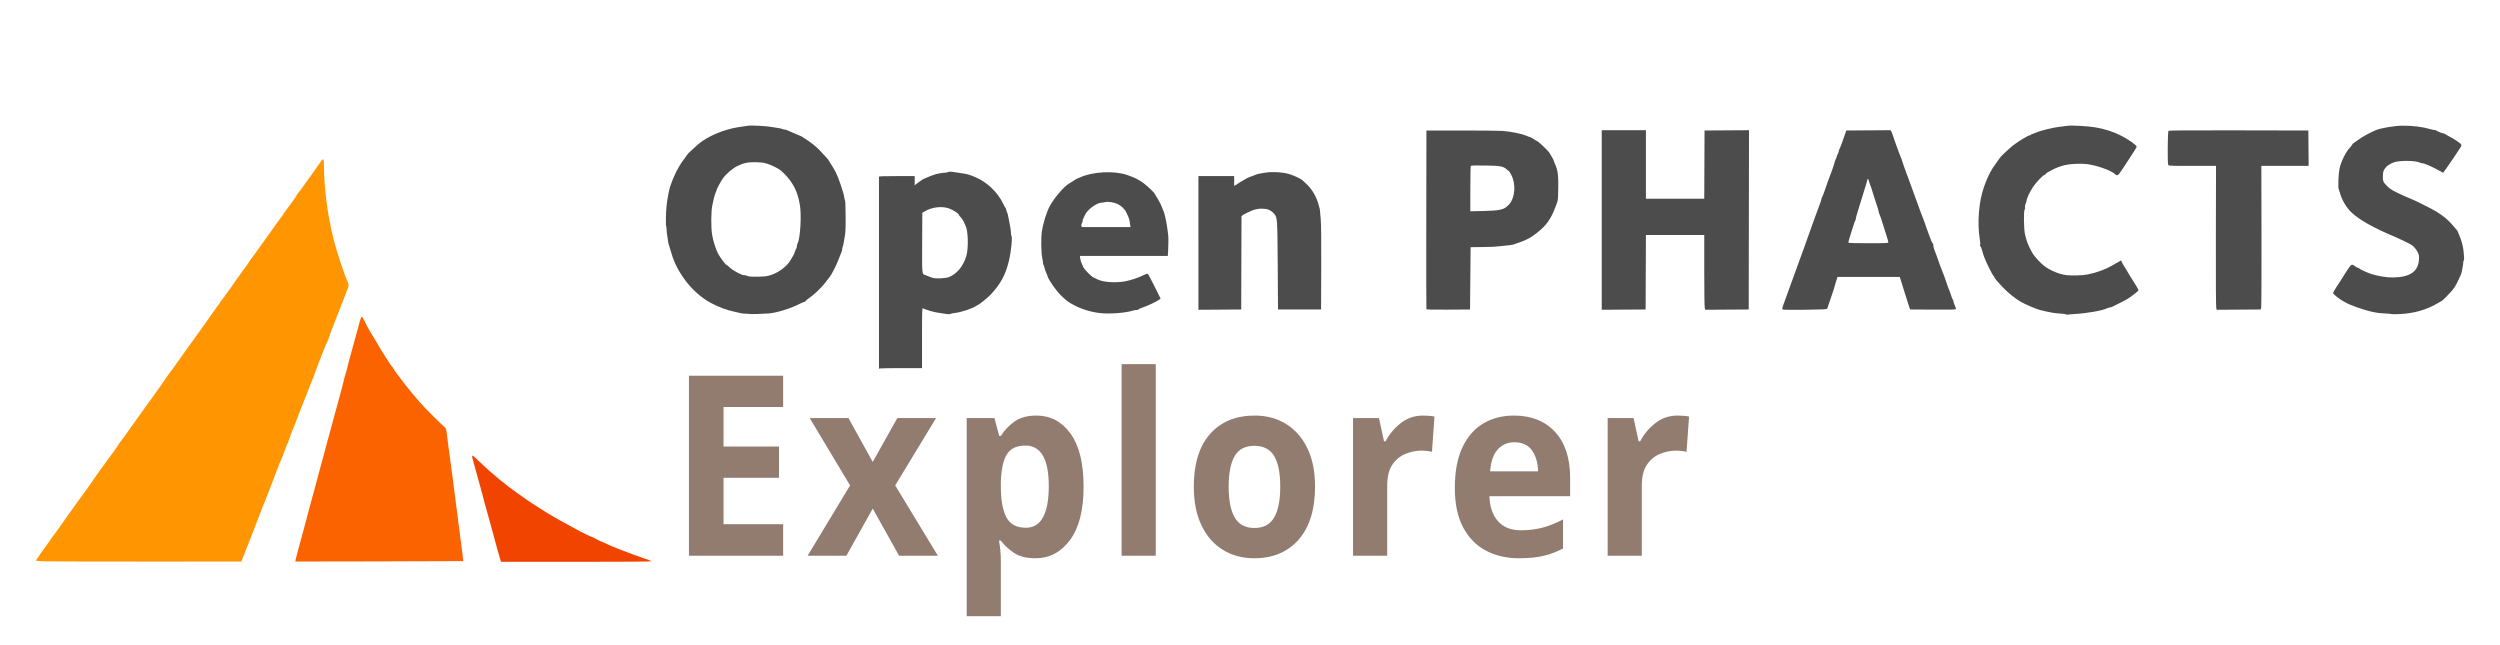
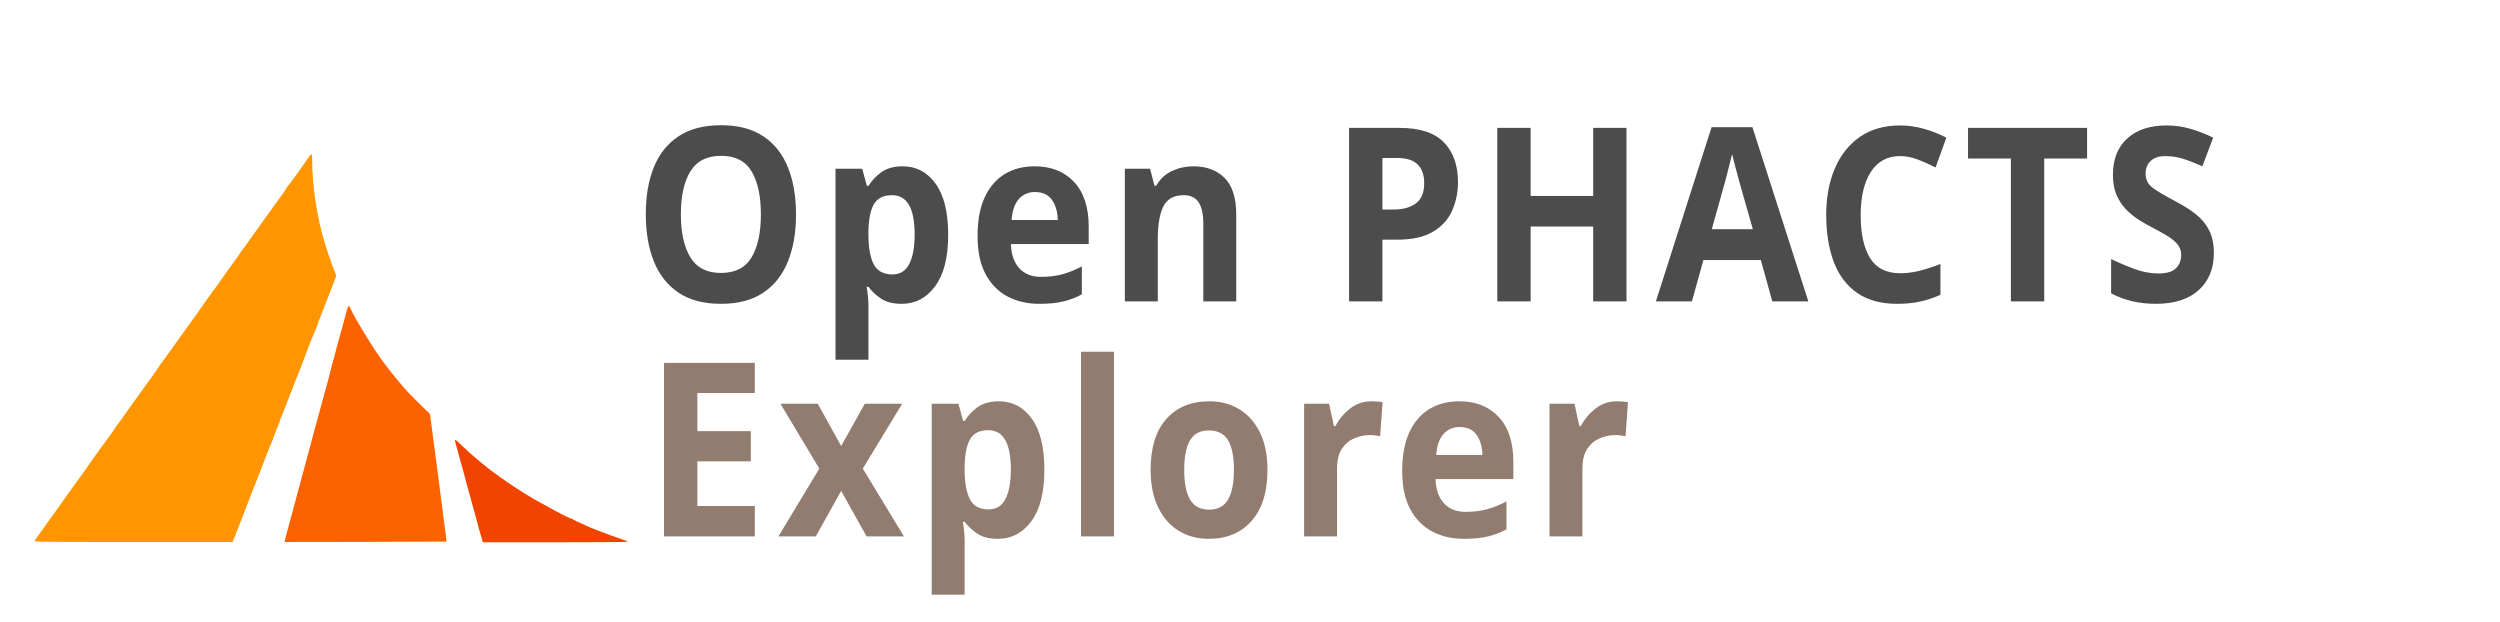
- <svg xmlns="http://www.w3.org/2000/svg" version="1.1" width="696.792" height="179.509" id="svg2">
+ <svg xmlns="http://www.w3.org/2000/svg" version="1.1" width="722.947" height="179.728" id="svg2">
  <defs id="defs4" />
-   <path d="m 244.984,102.734 c -7.9e-4,-0.175 -0.001,-53.293 -6.3e-4,-53.457 6.3e-4,-0.154 1.101,-0.197 4.974,-0.197 l 4.973,0 0.018,0.908 c 0.01,0.499 0.004,1.077 -0.014,1.284 l -0.032,0.376 0.508,-0.376 c 0.28,-0.207 0.765,-0.57 1.08,-0.807 0.314,-0.237 0.678,-0.474 0.808,-0.527 0.13,-0.052 0.592,-0.258 1.026,-0.457 0.434,-0.199 0.967,-0.414 1.184,-0.478 0.217,-0.064 0.608,-0.206 0.868,-0.316 0.543,-0.23 2.329,-0.554 3.05,-0.554 0.268,0 0.668,-0.082 0.89,-0.183 0.302,-0.138 0.666,-0.139 1.468,-0.005 0.586,0.098 1.634,0.256 2.329,0.352 1.477,0.204 1.909,0.328 3.71,1.069 3.284,1.351 6.349,4.306 7.85,7.565 0.209,0.454 0.441,0.864 0.516,0.91 0.075,0.046 0.185,0.314 0.245,0.595 0.06,0.281 0.185,0.653 0.277,0.827 0.092,0.174 0.183,0.458 0.203,0.631 0.02,0.174 0.219,1.168 0.444,2.21 0.224,1.042 0.409,2.263 0.41,2.714 9.5e-4,0.451 0.055,0.853 0.12,0.893 0.344,0.214 -0.052,4.329 -0.667,6.917 -0.943,3.97 -2.365,6.589 -5.202,9.581 -0.703,0.741 -3.125,2.708 -3.335,2.708 -0.043,0 -0.378,0.192 -0.745,0.428 -1.116,0.714 -4.163,1.708 -5.729,1.869 -0.516,0.053 -1.097,0.173 -1.291,0.267 -0.255,0.124 -0.651,0.122 -1.421,-0.006 -0.587,-0.098 -1.6,-0.255 -2.251,-0.349 -1.004,-0.146 -2.992,-0.73 -3.986,-1.172 -0.261,-0.116 -0.276,0.335 -0.276,8.261 l 0,8.384 -5.749,0 c -3.162,0 -5.862,0.043 -5.999,0.096 -0.137,0.053 -0.25,0.07 -0.25,0.04 z m 19.399,-25.47 c 2.238,-0.82 4.074,-3.01 4.945,-5.898 0.627,-2.079 0.525,-6.985 -0.174,-8.361 -0.075,-0.148 -0.304,-0.653 -0.508,-1.121 -0.204,-0.468 -0.603,-1.07 -0.886,-1.337 -0.283,-0.267 -0.515,-0.573 -0.515,-0.679 0,-0.34 -1.724,-1.442 -2.814,-1.799 -2.028,-0.664 -4.588,-0.357 -6.579,0.788 l -0.789,0.454 -0.041,8.25 c -0.044,8.916 -0.052,8.826 0.787,9.068 0.198,0.057 0.673,0.246 1.055,0.419 0.383,0.174 0.987,0.378 1.342,0.453 0.928,0.198 3.369,0.059 4.179,-0.237 z m 311.409,10.347 c -0.079,-0.074 -0.854,-0.174 -1.722,-0.222 -1.408,-0.077 -2.398,-0.254 -5.447,-0.971 -0.992,-0.233 -4.37,-1.682 -5.447,-2.335 -1.655,-1.004 -3.402,-2.4 -4.736,-3.784 -1.668,-1.73 -2.605,-2.841 -2.605,-3.088 0,-0.082 -0.102,-0.234 -0.227,-0.338 -0.296,-0.246 -2.018,-3.718 -2.549,-5.139 -0.227,-0.608 -0.518,-1.531 -0.646,-2.052 -0.128,-0.521 -0.338,-1.006 -0.467,-1.078 -0.163,-0.092 -0.185,-0.189 -0.074,-0.324 0.109,-0.131 0.086,-0.644 -0.072,-1.605 -0.756,-4.611 -0.261,-10.651 1.204,-14.674 1.159,-3.183 1.889,-4.587 3.501,-6.736 0.5,-0.666 0.908,-1.25 0.908,-1.297 0,-0.142 2.701,-2.697 3.552,-3.36 1.45,-1.129 4.339,-2.895 4.735,-2.895 0.12,0 0.258,-0.063 0.306,-0.14 0.048,-0.077 0.273,-0.187 0.5,-0.244 0.227,-0.057 0.708,-0.241 1.067,-0.408 1.081,-0.503 4.658,-1.381 6.421,-1.577 0.909,-0.101 1.967,-0.231 2.351,-0.289 1.065,-0.16 5.551,0.094 7.59,0.429 2.646,0.436 5.014,1.197 7.262,2.334 2.081,1.053 4.354,2.672 4.323,3.081 -0.017,0.225 -0.975,1.735 -3.967,6.252 -1.267,1.913 -1.398,1.991 -2.172,1.291 -1.075,-0.971 -4.934,-2.334 -7.63,-2.695 -1.632,-0.218 -4.706,-0.09 -6.184,0.258 -1.303,0.307 -2.897,0.915 -3.71,1.415 -0.347,0.214 -0.828,0.469 -1.069,0.567 -0.241,0.098 -0.51,0.313 -0.598,0.478 -0.088,0.165 -0.257,0.299 -0.375,0.299 -0.349,0 -2.394,2.148 -3.131,3.288 -1.131,1.75 -1.844,3.287 -1.851,3.989 -10e-4,0.139 -0.117,0.481 -0.257,0.762 -0.148,0.297 -0.218,0.693 -0.166,0.948 0.049,0.247 0.005,0.522 -0.101,0.628 -0.319,0.319 -0.242,5.694 0.1,6.961 0.152,0.564 0.349,1.307 0.436,1.651 0.176,0.69 1.18,2.837 1.751,3.743 0.565,0.896 2.166,2.618 3.128,3.363 1.616,1.252 4.171,2.321 6.155,2.577 1.54,0.198 4.588,0.105 6.002,-0.184 2.599,-0.531 4.897,-1.377 6.963,-2.565 0.555,-0.319 1.308,-0.752 1.674,-0.961 l 0.665,-0.381 0.24,0.523 c 0.242,0.527 0.378,0.759 0.957,1.627 0.174,0.261 0.446,0.723 0.606,1.027 0.16,0.304 0.462,0.82 0.671,1.145 0.209,0.326 0.547,0.858 0.75,1.184 0.203,0.326 0.671,1.068 1.04,1.65 0.369,0.582 0.624,1.133 0.568,1.225 -0.175,0.284 -2.227,1.87 -3.03,2.343 -0.648,0.382 -1.638,0.893 -4.209,2.176 -0.246,0.123 -0.59,0.223 -0.765,0.223 -0.175,0 -0.507,0.098 -0.737,0.217 -1.238,0.643 -5.731,1.429 -9.181,1.607 -1.085,0.056 -2.015,0.127 -2.067,0.159 -0.051,0.031 -0.158,-0.004 -0.237,-0.078 z m -366.837,-0.096 c -0.034,-0.034 -0.519,-0.071 -1.079,-0.084 -0.56,-0.013 -1.196,-0.079 -1.413,-0.146 -0.217,-0.068 -0.999,-0.247 -1.737,-0.398 -2.175,-0.444 -4.401,-1.277 -6.677,-2.499 -2.82,-1.513 -5.644,-4.129 -7.662,-7.097 -1.772,-2.606 -2.709,-4.649 -3.598,-7.845 -0.205,-0.738 -0.421,-1.448 -0.479,-1.579 -0.058,-0.13 -0.093,-0.295 -0.077,-0.366 0.016,-0.071 -0.079,-0.746 -0.211,-1.5 -0.132,-0.754 -0.24,-1.696 -0.24,-2.094 -2.9e-4,-0.398 -0.047,-0.77 -0.104,-0.827 -0.151,-0.151 -0.089,-3.885 0.094,-5.63 0.223,-2.133 0.787,-5.019 1.134,-5.803 0.163,-0.368 0.297,-0.731 0.297,-0.806 0,-0.075 0.322,-0.873 0.715,-1.772 0.791,-1.809 1.795,-3.517 2.918,-4.966 0.406,-0.523 0.767,-1.023 0.802,-1.111 0.056,-0.139 0.781,-0.822 2.827,-2.665 2.48,-2.233 7.311,-4.302 11.446,-4.902 0.955,-0.138 2.1,-0.306 2.545,-0.372 1.077,-0.161 5.116,0.061 6.91,0.38 0.791,0.141 1.615,0.276 1.832,0.301 0.217,0.025 0.595,0.125 0.839,0.223 0.244,0.097 0.603,0.177 0.797,0.177 0.194,0 0.42,0.057 0.503,0.126 0.082,0.07 0.576,0.289 1.097,0.487 0.521,0.198 1.196,0.489 1.5,0.645 0.304,0.156 0.729,0.338 0.944,0.403 0.215,0.066 0.571,0.24 0.789,0.388 0.219,0.148 0.717,0.475 1.107,0.728 1.372,0.887 2.615,1.884 3.597,2.884 1.242,1.265 2.719,2.942 2.719,3.087 0,0.06 0.292,0.54 0.65,1.066 0.357,0.526 0.92,1.499 1.25,2.162 0.719,1.443 2.145,5.624 2.295,6.731 0.059,0.434 0.15,0.86 0.201,0.947 0.146,0.248 0.178,1.001 0.206,4.973 0.021,2.963 -0.029,4.012 -0.252,5.21 -0.153,0.825 -0.298,1.677 -0.322,1.894 -0.024,0.217 -0.123,0.595 -0.22,0.839 -0.097,0.244 -0.177,0.618 -0.177,0.831 0,0.213 -0.07,0.51 -0.156,0.661 -0.086,0.151 -0.443,1.043 -0.793,1.983 -0.35,0.94 -0.92,2.207 -1.265,2.816 -0.345,0.609 -0.628,1.142 -0.628,1.183 0,0.159 -1.047,1.607 -2.079,2.874 -1.174,1.442 -3.061,3.209 -4.339,4.066 -0.448,0.3 -0.854,0.649 -0.903,0.777 -0.049,0.127 -0.197,0.231 -0.329,0.231 -0.132,0 -0.863,0.313 -1.623,0.695 -2.415,1.214 -6.174,2.362 -8.329,2.543 -1.34,0.113 -5.249,0.222 -5.322,0.149 z m 6.029,-10.9 c 2.087,-0.696 4.359,-2.41 5.271,-3.976 0.099,-0.17 0.41,-0.691 0.691,-1.159 0.281,-0.468 0.512,-0.94 0.513,-1.05 7.8e-4,-0.11 0.084,-0.358 0.184,-0.553 0.398,-0.769 0.449,-0.915 0.449,-1.274 0,-0.205 0.116,-0.606 0.259,-0.891 0.706,-1.414 1.066,-7.77 0.598,-10.538 -0.635,-3.751 -1.835,-6.183 -4.279,-8.669 -1.011,-1.028 -1.507,-1.391 -2.735,-1.998 -1.962,-0.971 -3.025,-1.24 -5.131,-1.3 -2.177,-0.062 -3.508,0.198 -5.198,1.016 -1.401,0.678 -3.123,2.134 -4.104,3.471 -0.588,0.802 -1.828,3.122 -1.828,3.422 0,0.098 -0.107,0.392 -0.238,0.654 -0.131,0.262 -0.347,0.966 -0.48,1.564 -0.133,0.598 -0.318,1.427 -0.41,1.843 -0.379,1.708 -0.408,6.285 -0.053,8.337 0.288,1.665 0.982,3.864 1.618,5.124 0.527,1.044 2.17,3.229 2.429,3.229 0.091,0 0.495,0.33 0.899,0.733 0.76,0.759 3.391,2.161 3.931,2.094 0.152,-0.019 0.408,0.023 0.57,0.092 0.712,0.307 1.424,0.374 3.496,0.326 1.923,-0.044 2.384,-0.109 3.548,-0.497 z m 451.673,10.934 c -0.041,-0.038 -0.856,-0.116 -1.811,-0.174 -2.008,-0.122 -2.223,-0.151 -4.032,-0.545 -2.082,-0.454 -6.153,-1.916 -7.098,-2.55 -0.13,-0.087 -0.45,-0.26 -0.71,-0.384 -0.729,-0.346 -2.678,-1.895 -2.731,-2.171 -0.026,-0.135 0.324,-0.804 0.777,-1.487 1.051,-1.582 1.726,-2.635 2.262,-3.531 0.452,-0.754 0.914,-1.443 1.613,-2.408 0.482,-0.665 0.716,-0.668 1.581,-0.02 0.276,0.207 0.61,0.376 0.741,0.376 0.131,0 0.288,0.08 0.348,0.178 0.145,0.234 2.089,1.125 3.363,1.542 1.812,0.592 4.236,0.977 6.016,0.955 4.678,-0.057 6.999,-1.628 7.222,-4.888 0.076,-1.112 0.042,-1.336 -0.323,-2.107 -0.432,-0.913 -1.228,-1.813 -1.958,-2.213 -0.838,-0.46 -3.443,-1.714 -4.308,-2.074 -5.924,-2.466 -9.832,-4.647 -12.132,-6.77 -1.392,-1.285 -2.665,-3.346 -3.178,-5.145 -0.186,-0.651 -0.393,-1.291 -0.461,-1.421 -0.225,-0.432 -0.077,-4.278 0.219,-5.683 0.427,-2.029 1.86,-4.892 3.001,-5.998 0.304,-0.295 0.554,-0.625 0.554,-0.734 0,-0.108 0.167,-0.29 0.371,-0.403 0.204,-0.113 0.861,-0.579 1.46,-1.035 0.891,-0.679 3.139,-1.906 4.72,-2.577 1.422,-0.603 5.304,-1.251 7.498,-1.251 3.012,0 5.46,0.31 7.785,0.986 0.591,0.172 1.117,0.269 1.17,0.217 0.052,-0.052 0.196,-0.013 0.319,0.09 0.306,0.254 1.954,0.915 2.283,0.916 0.147,4e-4 0.311,0.072 0.364,0.158 0.053,0.087 0.537,0.372 1.075,0.633 1.137,0.553 3.084,1.859 3.311,2.221 0.109,0.173 0.09,0.373 -0.062,0.654 -0.23,0.426 -3.41,5.136 -4.087,6.053 -0.217,0.294 -0.503,0.686 -0.635,0.871 l -0.241,0.336 -0.864,-0.488 c -2.238,-1.263 -4.631,-2.295 -5.105,-2.2 -0.099,0.02 -0.322,-0.042 -0.496,-0.138 -1.134,-0.625 -5.74,-0.671 -7.314,-0.072 -0.463,0.176 -0.95,0.41 -1.082,0.52 -0.133,0.11 -0.391,0.275 -0.573,0.366 -0.183,0.091 -0.545,0.468 -0.805,0.838 -0.377,0.537 -0.486,0.879 -0.538,1.692 -0.108,1.704 0.032,2.083 1.177,3.196 1.009,0.98 1.372,1.188 4.952,2.84 0.564,0.261 1.204,0.526 1.421,0.589 0.692,0.202 6.064,2.877 7.278,3.623 1.907,1.173 3.298,2.308 4.37,3.566 0.555,0.651 1.146,1.336 1.311,1.522 0.166,0.186 0.302,0.388 0.302,0.448 0,0.061 0.22,0.583 0.488,1.162 0.576,1.242 1.089,3.196 1.188,4.523 0.039,0.522 0.097,1.251 0.129,1.62 0.032,0.369 -0.006,0.711 -0.084,0.759 -0.078,0.048 -0.143,0.35 -0.145,0.671 -10e-4,0.321 -0.107,1.028 -0.236,1.573 -0.128,0.544 -0.223,1.042 -0.21,1.105 0.013,0.063 -0.102,0.399 -0.255,0.747 -1.395,3.16 -1.823,3.824 -3.718,5.755 -0.771,0.785 -1.433,1.428 -1.473,1.428 -0.04,0 -0.555,0.293 -1.145,0.652 -3.061,1.86 -6.797,2.924 -10.804,3.078 -1.088,0.042 -2.012,0.045 -2.052,0.007 z m -359.787,-0.263 c -2.542,-0.252 -5.112,-0.996 -7.262,-2.102 -1.782,-0.917 -2.214,-1.23 -3.848,-2.79 -1.335,-1.274 -3.49,-4.339 -3.765,-5.355 -0.085,-0.312 -0.284,-0.816 -0.443,-1.12 -0.159,-0.304 -0.33,-0.801 -0.38,-1.105 -0.05,-0.304 -0.197,-0.755 -0.326,-1.003 -0.129,-0.248 -0.2,-0.508 -0.156,-0.578 0.043,-0.07 -0.034,-0.613 -0.172,-1.207 -0.341,-1.466 -0.413,-5.687 -0.129,-7.552 0.341,-2.238 1.295,-5.315 2.154,-6.946 1.188,-2.256 4.114,-5.692 5.408,-6.35 0.26,-0.132 0.811,-0.481 1.224,-0.774 0.413,-0.293 0.79,-0.533 0.839,-0.533 0.049,0 0.493,-0.186 0.986,-0.413 3.533,-1.626 9.478,-1.941 13.133,-0.696 2.104,0.717 3.335,1.335 4.678,2.35 1.134,0.857 3.058,2.716 3.058,2.953 0,0.054 0.134,0.287 0.298,0.517 0.264,0.372 0.968,1.588 1.293,2.235 0.066,0.13 0.271,0.628 0.457,1.105 0.186,0.478 0.402,1.01 0.48,1.184 0.26,0.575 0.935,3.927 1.033,5.131 0.053,0.651 0.133,1.291 0.176,1.421 0.077,0.229 0.051,3.295 -0.038,4.42 -0.024,0.304 -0.049,0.712 -0.056,0.908 l -0.013,0.355 -12.257,0 -12.257,0 0.095,0.694 c 0.09,0.654 0.282,1.19 0.878,2.444 0.325,0.683 2.117,2.508 2.76,2.81 0.271,0.127 0.742,0.365 1.046,0.527 1.583,0.847 5.188,1.106 7.937,0.571 1.599,-0.311 3.675,-1.014 5.029,-1.702 0.518,-0.263 1.032,-0.444 1.142,-0.401 0.11,0.042 0.967,1.623 1.904,3.513 l 1.703,3.436 -0.349,0.263 c -0.754,0.569 -3.606,1.906 -4.915,2.305 -0.402,0.122 -0.816,0.325 -0.919,0.45 -0.104,0.125 -0.288,0.189 -0.41,0.142 -0.122,-0.047 -0.597,0.028 -1.054,0.166 -2.182,0.658 -6.296,0.992 -8.962,0.728 z m 8.138,-24.55 c -0.047,-0.304 -0.128,-0.819 -0.178,-1.145 -0.095,-0.61 -0.316,-1.2 -0.891,-2.375 -0.458,-0.936 -1.463,-1.903 -2.452,-2.358 -1.056,-0.486 -2.719,-0.733 -3.491,-0.519 -0.315,0.087 -0.779,0.159 -1.031,0.16 -1.175,0.002 -3.702,1.794 -4.422,3.136 -0.567,1.056 -0.886,1.837 -0.82,2.009 0.04,0.103 -0.036,0.342 -0.168,0.53 -0.145,0.207 -0.202,0.495 -0.143,0.729 l 0.097,0.386 6.793,0 6.793,0 -0.086,-0.553 z m 181.842,23.523 c -0.217,-0.164 -0.181,-0.289 0.99,-3.473 0.224,-0.608 0.71,-1.958 1.082,-3 0.371,-1.042 1.225,-3.386 1.896,-5.21 0.671,-1.823 1.536,-4.203 1.922,-5.289 0.631,-1.775 1.807,-5.07 2.565,-7.183 0.315,-0.879 1.41,-3.865 1.998,-5.45 0.21,-0.566 0.382,-1.138 0.382,-1.271 0,-0.133 0.065,-0.309 0.145,-0.391 0.08,-0.082 0.39,-0.86 0.69,-1.729 0.927,-2.687 1.259,-3.613 1.467,-4.105 0.398,-0.938 1.329,-3.636 1.335,-3.868 0.003,-0.13 0.143,-0.521 0.31,-0.868 0.168,-0.347 0.307,-0.723 0.31,-0.834 0.002,-0.112 0.105,-0.36 0.227,-0.553 0.122,-0.192 0.272,-0.598 0.334,-0.902 0.062,-0.304 0.176,-0.631 0.253,-0.728 0.077,-0.096 0.436,-1.02 0.796,-2.052 0.361,-1.033 0.745,-2.126 0.853,-2.43 l 0.197,-0.553 6.152,-0.041 6.152,-0.041 0.231,0.357 c 0.127,0.196 0.283,0.57 0.347,0.831 0.064,0.26 0.428,1.326 0.81,2.368 0.382,1.042 0.874,2.392 1.094,3 0.22,0.608 0.47,1.228 0.557,1.379 0.087,0.151 0.157,0.351 0.157,0.445 0,0.17 1.08,3.211 1.807,5.089 0.209,0.539 1.172,3.182 2.14,5.874 0.969,2.692 1.889,5.178 2.047,5.526 0.157,0.347 0.323,0.774 0.368,0.947 0.105,0.399 0.708,2.107 0.892,2.526 0.076,0.174 0.334,0.884 0.573,1.579 0.239,0.695 0.565,1.41 0.725,1.59 0.16,0.18 0.251,0.368 0.201,0.418 -0.113,0.113 0.186,1.246 0.552,2.091 0.152,0.35 0.365,0.921 0.474,1.268 0.34,1.083 1.449,4.085 1.662,4.499 0.112,0.217 0.471,1.212 0.798,2.21 0.327,0.999 0.691,2.008 0.809,2.242 0.117,0.235 0.393,0.996 0.613,1.691 0.22,0.695 0.468,1.307 0.552,1.359 0.084,0.052 0.154,0.25 0.154,0.44 10e-4,0.19 0.171,0.696 0.379,1.125 0.207,0.428 0.341,0.873 0.297,0.988 -0.065,0.17 -1.266,0.202 -6.412,0.168 l -6.332,-0.041 -0.273,-0.71 c -0.15,-0.391 -0.739,-2.252 -1.309,-4.136 -0.57,-1.884 -1.104,-3.607 -1.188,-3.828 l -0.153,-0.403 -8.666,0 -8.666,0 -0.519,1.618 c -0.285,0.89 -0.529,1.726 -0.542,1.858 -0.013,0.132 -0.071,0.318 -0.13,0.413 -0.059,0.096 -0.431,1.195 -0.827,2.444 -0.396,1.249 -0.778,2.377 -0.849,2.507 -0.111,0.202 -1.021,0.248 -6.176,0.316 -3.91,0.051 -6.119,0.023 -6.254,-0.079 z m 29.463,-18.746 c -10e-6,-0.151 -0.173,-0.791 -0.385,-1.421 -0.212,-0.63 -0.711,-2.212 -1.108,-3.514 -0.398,-1.302 -0.828,-2.569 -0.957,-2.815 -0.128,-0.246 -0.234,-0.566 -0.235,-0.71 -0.003,-0.248 -0.578,-2.164 -0.911,-3.027 -0.083,-0.216 -0.276,-0.82 -0.428,-1.341 -0.384,-1.319 -1.03,-3.267 -1.179,-3.557 -0.068,-0.133 -0.174,-0.471 -0.236,-0.75 -0.107,-0.489 -0.402,-0.716 -0.402,-0.31 0,0.109 -0.216,0.873 -0.48,1.697 -0.264,0.824 -0.579,1.854 -0.699,2.288 -0.121,0.434 -0.654,2.158 -1.185,3.831 -0.531,1.673 -0.926,3.107 -0.877,3.186 0.049,0.079 0.023,0.185 -0.058,0.235 -0.081,0.05 -0.335,0.712 -0.566,1.471 -0.231,0.759 -0.672,2.153 -0.98,3.096 -0.357,1.091 -0.502,1.752 -0.399,1.816 0.089,0.055 2.62,0.1 5.624,0.1 5.086,0 5.462,-0.019 5.462,-0.275 z m -192.289,0.198 0,-18.631 4.973,0 4.973,0 0.019,1.224 c 0.01,0.673 0.006,1.315 -0.009,1.427 -0.015,0.112 0.314,-0.041 0.731,-0.339 0.67,-0.479 1.235,-0.824 2.337,-1.429 0.174,-0.095 0.422,-0.242 0.553,-0.325 0.13,-0.084 0.699,-0.312 1.263,-0.509 0.564,-0.196 1.168,-0.424 1.342,-0.506 0.174,-0.082 0.564,-0.187 0.868,-0.233 0.304,-0.046 0.979,-0.161 1.5,-0.254 2.12,-0.38 5.523,-0.114 7.341,0.573 1.431,0.541 2.705,1.17 3.079,1.52 0.174,0.163 0.681,0.63 1.127,1.039 1.539,1.408 2.871,3.686 3.384,5.785 0.085,0.347 0.196,0.738 0.248,0.868 0.114,0.288 0.134,0.467 0.36,3.157 0.118,1.405 0.164,6.059 0.135,13.656 l -0.044,11.525 -5.999,0 -5.999,0 -0.084,-12.235 c -0.093,-13.514 -0.083,-13.386 -1.076,-14.546 -0.527,-0.616 -1.58,-1.21 -2.186,-1.234 -0.157,-0.006 -0.568,-0.039 -0.914,-0.074 -0.802,-0.079 -2.115,0.133 -2.88,0.466 -1.668,0.726 -2.364,1.072 -2.686,1.334 l -0.354,0.289 -0.04,13 -0.04,13 -5.96,0.041 -5.96,0.041 0,-18.631 z m 63.538,18.432 c -0.042,-0.11 -0.058,-11.353 -0.035,-24.985 l 0.041,-24.786 9.709,0 c 5.34,0 10.455,0.05 11.367,0.112 2.497,0.168 5.502,0.78 6.905,1.405 0.368,0.164 0.751,0.298 0.852,0.298 0.1,0 0.557,0.249 1.015,0.553 0.458,0.304 0.892,0.553 0.964,0.553 0.219,0 3.114,2.7 3.367,3.141 0.13,0.226 0.468,0.786 0.75,1.243 0.282,0.457 0.513,0.899 0.513,0.982 0,0.083 0.17,0.526 0.377,0.984 0.762,1.684 0.968,3.089 0.933,6.359 -0.031,2.904 -0.077,3.685 -0.247,4.184 -1.353,3.965 -2.471,5.875 -4.521,7.722 -2.122,1.912 -3.844,2.937 -6.251,3.721 -0.695,0.226 -1.405,0.473 -1.579,0.548 -0.174,0.075 -1.275,0.219 -2.447,0.319 -1.172,0.1 -2.309,0.212 -2.526,0.248 -0.217,0.037 -1.851,0.086 -3.631,0.109 l -3.236,0.042 -0.079,8.683 -0.079,8.683 -6.043,0.041 c -4.75,0.033 -6.059,-10e-4 -6.119,-0.158 z M 417.776,58.518 c 1.415,-0.289 1.895,-0.548 2.795,-1.51 1.712,-1.83 2.009,-5.659 0.642,-8.283 -0.305,-0.586 -0.605,-1.066 -0.665,-1.066 -0.06,0 -0.35,-0.215 -0.644,-0.477 -0.955,-0.852 -1.707,-0.985 -5.983,-1.051 -3.011,-0.047 -3.884,-0.016 -3.984,0.142 -0.07,0.111 -0.129,2.995 -0.131,6.409 l -0.002,6.207 3.434,-0.073 c 2.057,-0.044 3.877,-0.164 4.539,-0.299 z m 28.654,2.799 0,-25.025 6.157,0 6.157,0 0,9.551 0,9.551 8.129,0 8.129,0 0.041,-9.512 0.041,-9.512 6.197,-0.041 6.197,-0.041 -0.04,24.985 -0.04,24.985 -6.042,0.041 -6.042,0.041 -0.155,-0.407 c -0.095,-0.25 -0.155,-4.265 -0.155,-10.421 l 0,-10.015 -8.129,0 -8.129,0 -0.041,10.38 -0.041,10.38 -6.118,0.041 -6.118,0.041 0,-25.025 z m 171.286,24.612 c -0.102,-0.268 -0.142,-7.304 -0.115,-20.052 l 0.042,-19.639 -6.586,2e-5 c -6.319,1e-5 -6.592,-0.013 -6.747,-0.301 -0.221,-0.413 -0.147,-9.253 0.08,-9.48 0.115,-0.115 6.141,-0.154 19.576,-0.126 l 19.41,0.04 0.042,4.934 0.042,4.934 -6.593,-1e-5 -6.593,-10e-6 0.042,19.505 c 0.023,10.728 -0.017,19.733 -0.089,20.01 l -0.131,0.505 -6.111,0.041 -6.111,0.041 -0.157,-0.413 z" id="path3168" style="fill:#4c4c4c;fill-opacity:1" />
-   <g transform="matrix(0.4556431,0,0,0.4556431,-12.20048,-136.4935)" id="layer1-9">
+   <text xml:space="preserve" style="font-size:67.006px;font-style:normal;font-weight:bold;line-height:125%;letter-spacing:2.87px;word-spacing:-15.89px;fill:#4c4c4c;fill-opacity:1;stroke:none;font-family:Sans;-inkscape-font-specification:Sans Bold" x="191.961" y="83.104" id="text3015-2" transform="scale(0.9535219,1.048744)">
+     <tspan id="tspan3017-3" x="191.961" y="83.104">Open PHACTS</tspan>
+   </text>
+   <g transform="matrix(0.4556431,0,0,0.4556431,-12.20048,-136.274)" id="layer1-9">
    <g id="g3106">
      <path d="m 53.254,642.903 c -2.492,-0.105 -4.531,-0.291 -4.531,-0.414 0,-0.263 4.585,-6.825 6.697,-9.585 0.808,-1.056 1.814,-2.496 2.235,-3.201 0.421,-0.705 1.064,-1.615 1.429,-2.024 0.659,-0.739 3.377,-4.519 6.358,-8.841 0.859,-1.246 2.029,-2.893 2.6,-3.66 0.571,-0.767 1.917,-2.649 2.993,-4.182 1.076,-1.534 2.422,-3.416 2.991,-4.182 0.569,-0.767 1.383,-1.882 1.808,-2.479 0.425,-0.597 1.714,-2.38 2.864,-3.962 3.195,-4.396 4.229,-5.866 6.255,-8.894 1.026,-1.534 2.548,-3.686 3.382,-4.784 0.834,-1.098 1.909,-2.55 2.388,-3.228 0.479,-0.678 1.734,-2.399 2.788,-3.825 3.528,-4.772 5.048,-6.929 5.887,-8.356 0.458,-0.779 1.248,-1.887 1.754,-2.462 0.507,-0.575 1.405,-1.751 1.996,-2.614 0.591,-0.863 1.527,-2.215 2.079,-3.006 1.068,-1.528 10.719,-14.998 12.496,-17.441 0.581,-0.798 1.893,-2.602 2.917,-4.008 3.78,-5.193 6.517,-9.107 6.991,-10.002 0.268,-0.506 0.896,-1.411 1.394,-2.01 1.026,-1.235 7.07,-9.608 10.142,-14.051 1.474,-2.131 3.978,-5.601 7.478,-10.364 1.434,-1.951 3.828,-5.299 5.32,-7.439 1.492,-2.14 3.496,-5.014 4.455,-6.387 0.958,-1.373 2.488,-3.463 3.398,-4.646 0.911,-1.183 1.656,-2.295 1.656,-2.472 0,-0.177 0.288,-0.582 0.641,-0.901 0.352,-0.319 1.699,-2.108 2.992,-3.975 1.294,-1.867 3.046,-4.336 3.895,-5.487 0.849,-1.15 1.815,-2.536 2.148,-3.079 0.333,-0.543 2.309,-3.288 4.391,-6.099 2.082,-2.811 3.87,-5.347 3.972,-5.634 0.102,-0.288 0.536,-0.915 0.963,-1.394 0.427,-0.479 1.463,-1.865 2.302,-3.08 1.973,-2.857 2.939,-4.211 9.018,-12.627 2.78,-3.848 5.211,-7.26 5.402,-7.581 0.192,-0.321 0.937,-1.312 1.656,-2.202 0.719,-0.89 1.307,-1.733 1.307,-1.872 0,-0.14 0.431,-0.767 0.958,-1.394 0.527,-0.627 1.9,-2.497 3.05,-4.156 1.15,-1.659 2.523,-3.58 3.05,-4.269 0.527,-0.689 0.958,-1.41 0.958,-1.601 0,-0.192 0.588,-1.018 1.307,-1.835 0.719,-0.818 2.013,-2.523 2.875,-3.789 0.863,-1.267 2.666,-3.777 4.008,-5.578 1.342,-1.801 3.302,-4.561 4.357,-6.133 4.006,-5.971 4.181,-6.025 4.186,-1.302 0.015,16.291 3,36.411 7.717,52.019 1.258,4.164 3.692,11.57 4.122,12.547 0.169,0.383 0.498,1.324 0.73,2.091 0.233,0.767 0.814,2.255 1.292,3.307 1.383,3.044 1.51,3.768 0.906,5.186 -0.52,1.222 -3.337,8.489 -4.679,12.07 -0.884,2.361 -1.586,4.163 -4.48,11.502 -1.361,3.45 -2.474,6.49 -2.475,6.754 -3.5e-4,0.264 -0.489,1.519 -1.087,2.788 -0.597,1.27 -1.208,2.622 -1.356,3.005 -2.836,7.303 -3.575,9.159 -3.851,9.667 -0.181,0.333 -0.329,0.764 -0.329,0.957 0,0.282 -3.31,9.026 -4.554,12.03 -0.159,0.383 -0.611,1.52 -1.004,2.527 -0.394,1.006 -1.038,2.653 -1.431,3.66 -0.394,1.006 -0.86,2.143 -1.037,2.527 -0.177,0.383 -0.659,1.638 -1.072,2.788 -0.413,1.15 -1.027,2.719 -1.364,3.485 -0.337,0.767 -1.197,2.963 -1.911,4.879 -1.827,4.908 -3.234,8.469 -4.026,10.191 -0.374,0.813 -0.68,1.697 -0.68,1.964 0,0.268 -0.234,0.936 -0.521,1.485 -0.286,0.549 -0.522,1.241 -0.523,1.539 -0.001,0.297 -0.149,0.689 -0.328,0.871 -0.319,0.324 -0.933,1.871 -3.37,8.477 -0.663,1.797 -1.435,3.596 -1.717,3.999 -0.282,0.403 -0.518,0.971 -0.524,1.264 -0.007,0.293 -0.315,1.16 -0.685,1.927 -0.37,0.767 -0.679,1.512 -0.685,1.655 -0.007,0.144 -1.121,3.124 -2.477,6.622 -3.189,8.228 -3.47,8.946 -3.991,10.195 -0.24,0.575 -0.549,1.438 -0.686,1.917 -0.137,0.479 -0.442,1.185 -0.679,1.568 -0.236,0.383 -0.52,1.011 -0.631,1.394 -0.111,0.383 -0.508,1.481 -0.882,2.44 -0.625,1.601 -1.59,4.099 -7.205,18.647 -1.073,2.78 -2.182,5.548 -2.464,6.152 -0.282,0.604 -0.514,1.318 -0.514,1.586 0,0.268 -0.138,0.637 -0.306,0.819 -0.168,0.182 -0.621,1.194 -1.007,2.248 l -0.701,1.917 -58.331,0.017 c -32.082,0.009 -60.37,-0.069 -62.862,-0.174 z" id="path3104" style="fill:#ff9500;fill-opacity:1" />
      <path d="m 207.587,642.015 c 0.089,-0.575 0.583,-2.536 1.099,-4.357 0.515,-1.821 1.307,-4.723 1.76,-6.448 0.453,-1.725 1.47,-5.489 2.26,-8.365 0.79,-2.875 1.653,-6.091 1.918,-7.145 0.265,-1.054 0.799,-3.093 1.187,-4.531 0.388,-1.438 1.086,-4.026 1.552,-5.751 0.466,-1.725 1.194,-4.392 1.62,-5.925 0.425,-1.534 1.056,-3.886 1.401,-5.228 0.345,-1.342 1.123,-4.243 1.728,-6.448 0.605,-2.204 1.312,-4.792 1.57,-5.751 1.159,-4.297 1.962,-7.287 3.088,-11.502 1.161,-4.348 2.417,-8.941 3.049,-11.153 0.164,-0.575 0.559,-2.065 0.877,-3.311 0.318,-1.246 1.28,-4.775 2.136,-7.842 0.857,-3.067 1.864,-6.753 2.238,-8.191 0.374,-1.438 0.993,-3.79 1.377,-5.228 0.383,-1.438 0.837,-3.26 1.008,-4.05 0.171,-0.79 0.613,-2.358 0.983,-3.485 0.37,-1.127 0.767,-2.598 0.882,-3.269 0.115,-0.671 0.527,-2.318 0.915,-3.66 1.291,-4.466 2.579,-9.141 4.896,-17.775 2.974,-11.084 2.633,-10.532 4.398,-7.101 0.727,1.414 1.532,3.041 1.789,3.616 0.256,0.575 0.905,1.751 1.442,2.614 1.86,2.99 6.132,10.136 6.623,11.078 0.271,0.521 1.369,2.261 2.44,3.868 1.071,1.607 2.345,3.601 2.832,4.431 0.487,0.83 1.213,1.868 1.612,2.306 0.399,0.438 0.928,1.189 1.175,1.668 0.247,0.479 0.864,1.42 1.371,2.091 0.507,0.671 2.158,2.867 3.667,4.879 3.802,5.07 10.57,13.16 14.115,16.873 3.575,3.744 11.038,11.064 12.26,12.026 0.782,0.615 0.928,1.11 1.309,4.456 0.236,2.07 0.646,5.332 0.91,7.249 0.265,1.917 0.728,5.367 1.03,7.668 0.302,2.3 0.711,5.28 0.907,6.622 0.197,1.342 0.576,4.243 0.843,6.448 0.267,2.204 0.879,6.988 1.361,10.63 0.482,3.642 1.424,10.935 2.094,16.207 1.576,12.41 1.885,14.791 2.463,18.989 0.264,1.914 0.436,3.523 0.383,3.576 -0.053,0.053 -23.189,0.134 -51.414,0.18 l -51.317,0.084 0.162,-1.046 z" id="path3102" style="fill:#fb6200;fill-opacity:1" />
      <path d="m 332.964,642.451 c -0.285,-0.693 -3.471,-12.23 -5.222,-18.908 -0.751,-2.863 -3.579,-13.076 -4.729,-17.078 -0.441,-1.534 -0.909,-3.337 -1.04,-4.008 -0.131,-0.671 -0.834,-3.259 -1.562,-5.751 -0.727,-2.492 -1.516,-5.315 -1.753,-6.274 -0.237,-0.958 -1.038,-3.887 -1.781,-6.508 -2.041,-7.202 -2.181,-7.123 3.244,-1.857 6.688,6.491 16.614,14.691 23.627,19.518 1.114,0.767 3.535,2.462 5.38,3.768 3.282,2.323 12.968,8.446 16.643,10.522 1.018,0.575 2.873,1.624 4.121,2.331 1.249,0.707 3.29,1.816 4.536,2.464 1.246,0.648 3.363,1.814 4.705,2.591 2.925,1.694 9.693,4.987 10.249,4.987 0.218,0 0.981,0.384 1.696,0.853 0.715,0.469 2.554,1.349 4.088,1.957 1.534,0.607 2.959,1.241 3.167,1.408 0.794,0.638 15.237,6.242 20.976,8.139 3.303,1.092 6.006,2.13 6.006,2.308 0,0.196 -18.019,0.323 -46.014,0.323 l -46.014,0 -0.323,-0.784 z" id="path3098" style="fill:#f14400;fill-opacity:1" />
    </g>
  </g>
-   <text xml:space="preserve" style="font-size:40px;font-style:normal;font-weight:normal;line-height:125%;letter-spacing:0px;word-spacing:0px;fill:#000000;fill-opacity:1;stroke:none;font-family:Sans" x="151.298" y="90.133" id="text3009">
-     <tspan id="tspan3011" x="151.298" y="90.133" />
-   </text>
-   <text xml:space="preserve" style="font-size:67.006px;font-style:normal;font-weight:bold;line-height:125%;letter-spacing:2.87px;word-spacing:-15.89px;fill:#917c6f;fill-opacity:1;stroke:none;font-family:Sans;-inkscape-font-specification:Sans Bold" x="195.35" y="147.692" id="text3015" transform="scale(0.9535219,1.048744)">
-     <tspan id="tspan3017" x="195.35" y="147.692">Explorer</tspan>
-   </text>
-   <text xml:space="preserve" style="font-size:40px;font-style:normal;font-weight:normal;line-height:125%;letter-spacing:0px;word-spacing:0px;fill:#000000;fill-opacity:1;stroke:none;font-family:Sans" x="664.778" y="64.767" id="text3032">
-     <tspan id="tspan3034" x="664.778" y="64.767" />
+   <text xml:space="preserve" style="font-size:67.006px;font-style:normal;font-weight:bold;line-height:125%;letter-spacing:2.87px;word-spacing:-15.89px;fill:#917c6f;fill-opacity:1;stroke:none;font-family:Sans;-inkscape-font-specification:Sans Bold" x="195.35" y="147.902" id="text3015" transform="scale(0.9535219,1.048744)">
+     <tspan id="tspan3017" x="195.35" y="147.902">Explorer</tspan>
  </text>
</svg>
